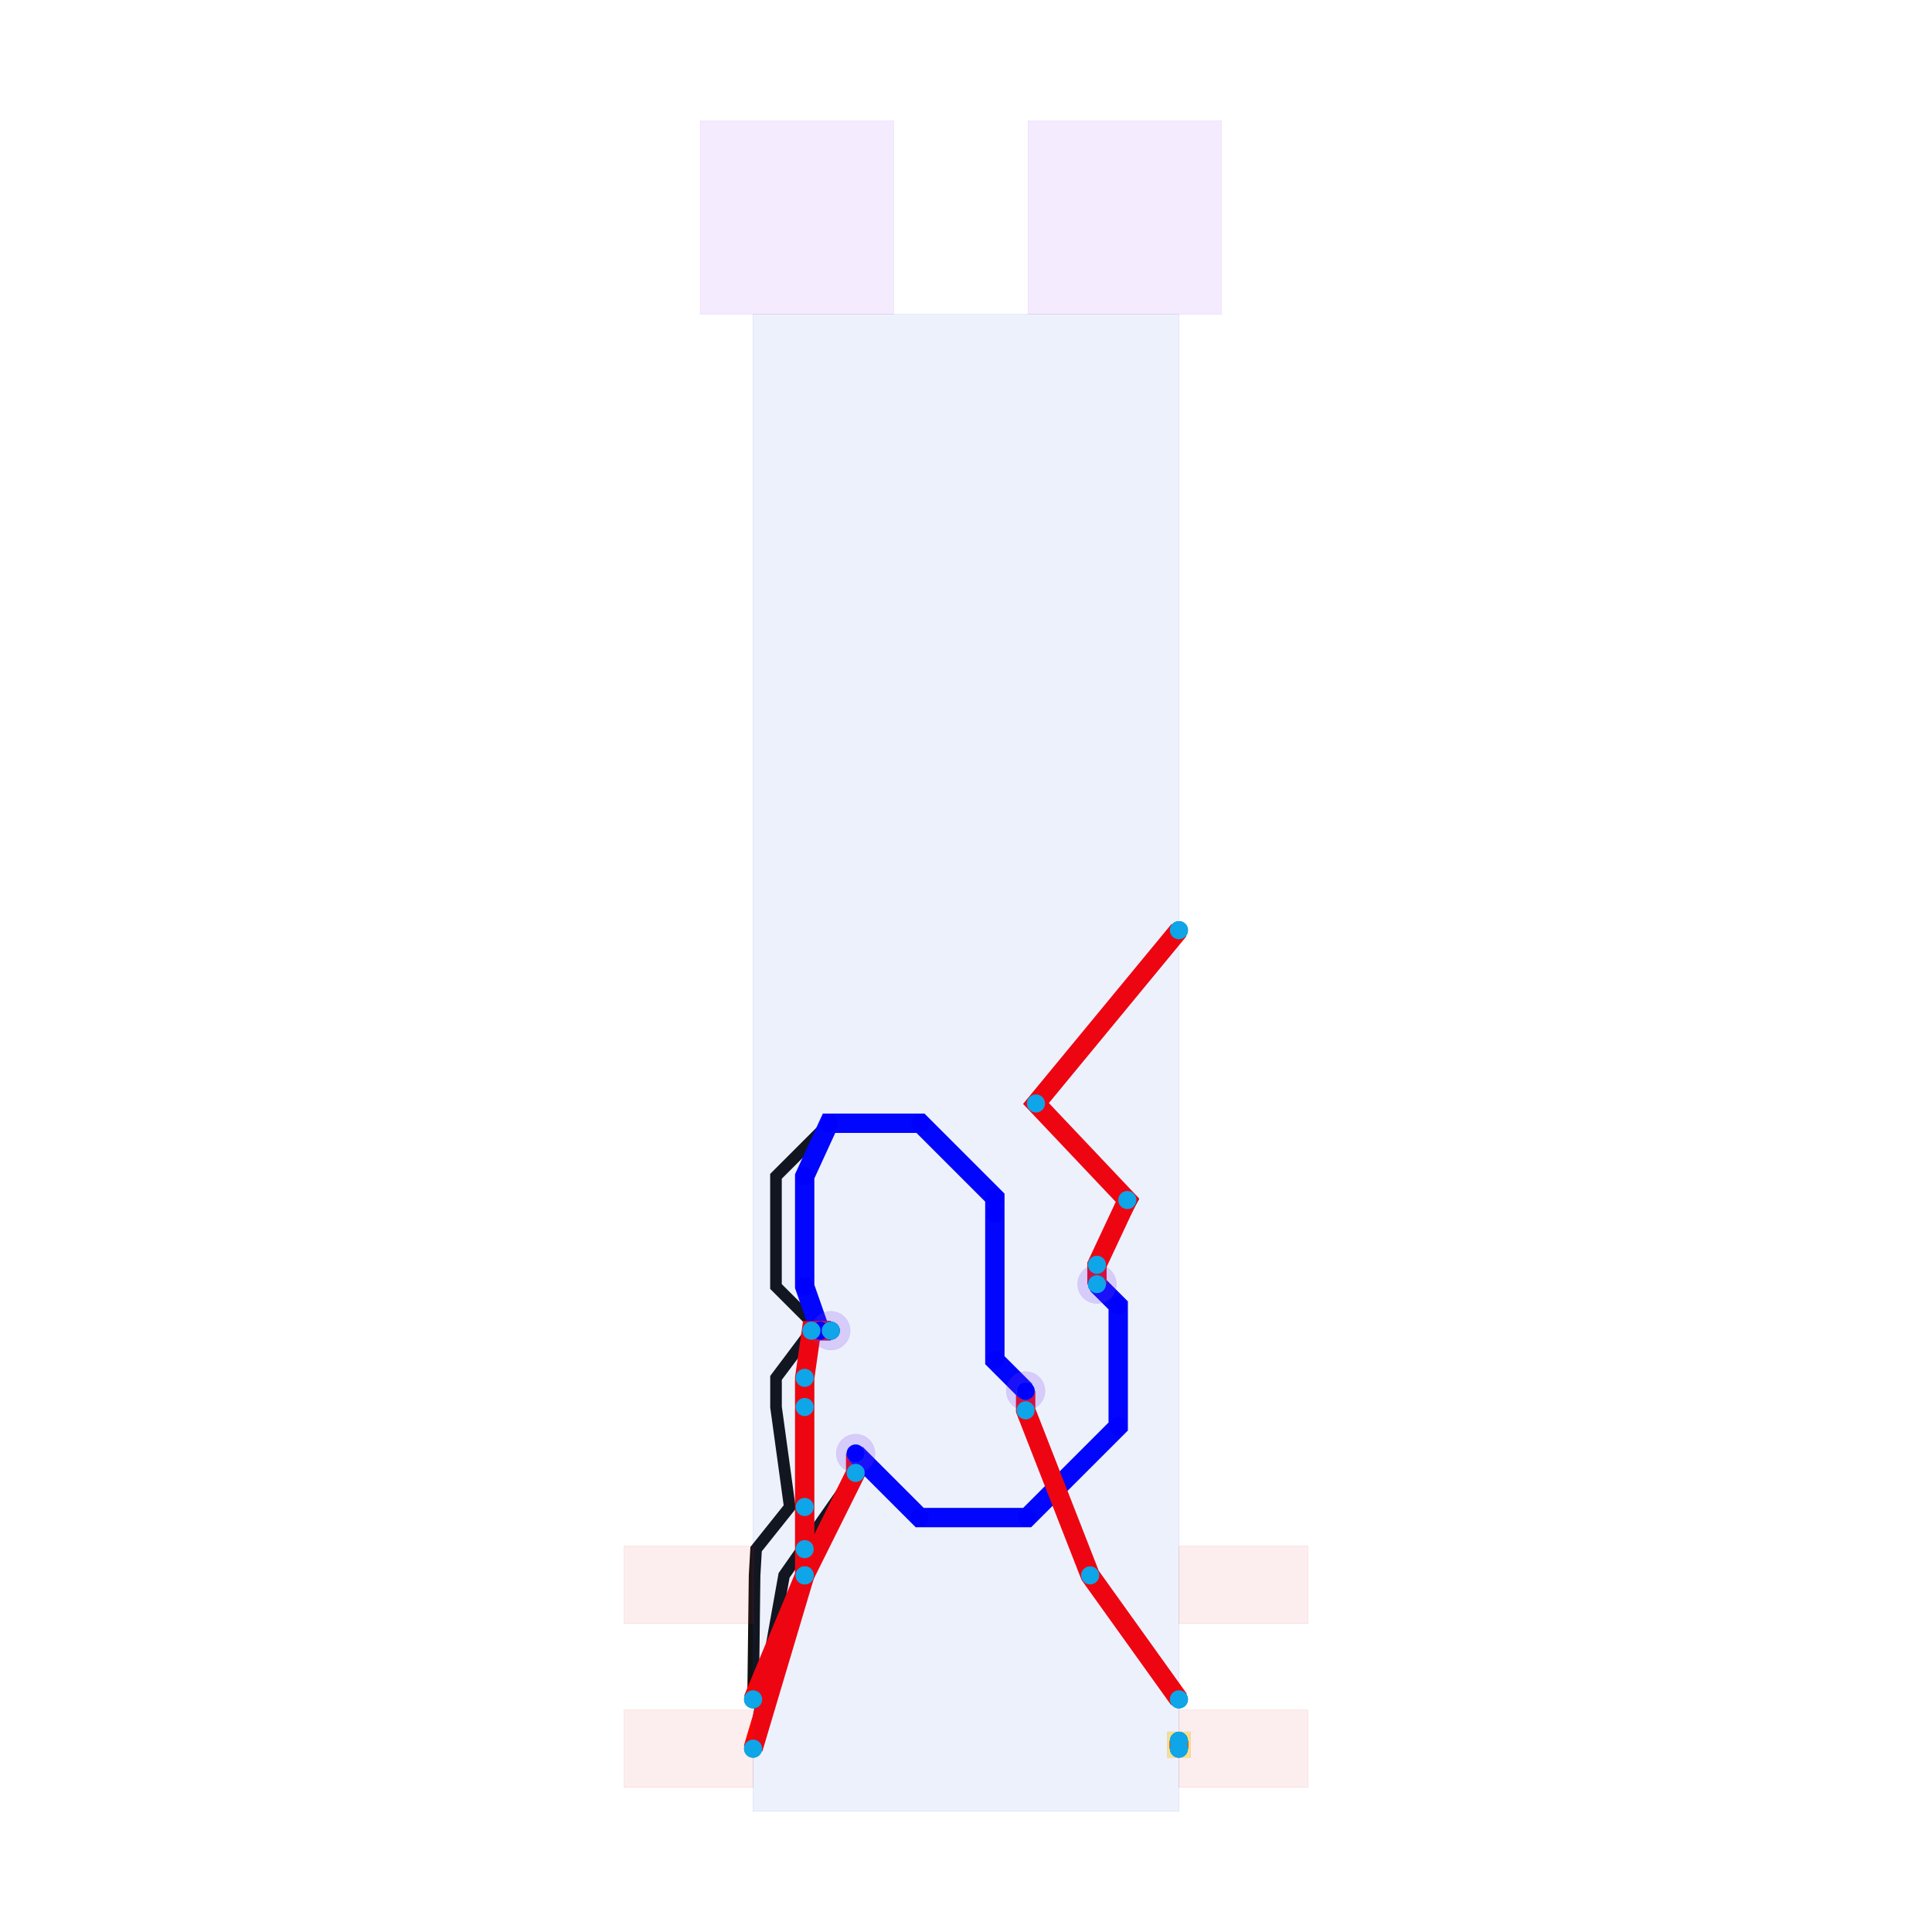
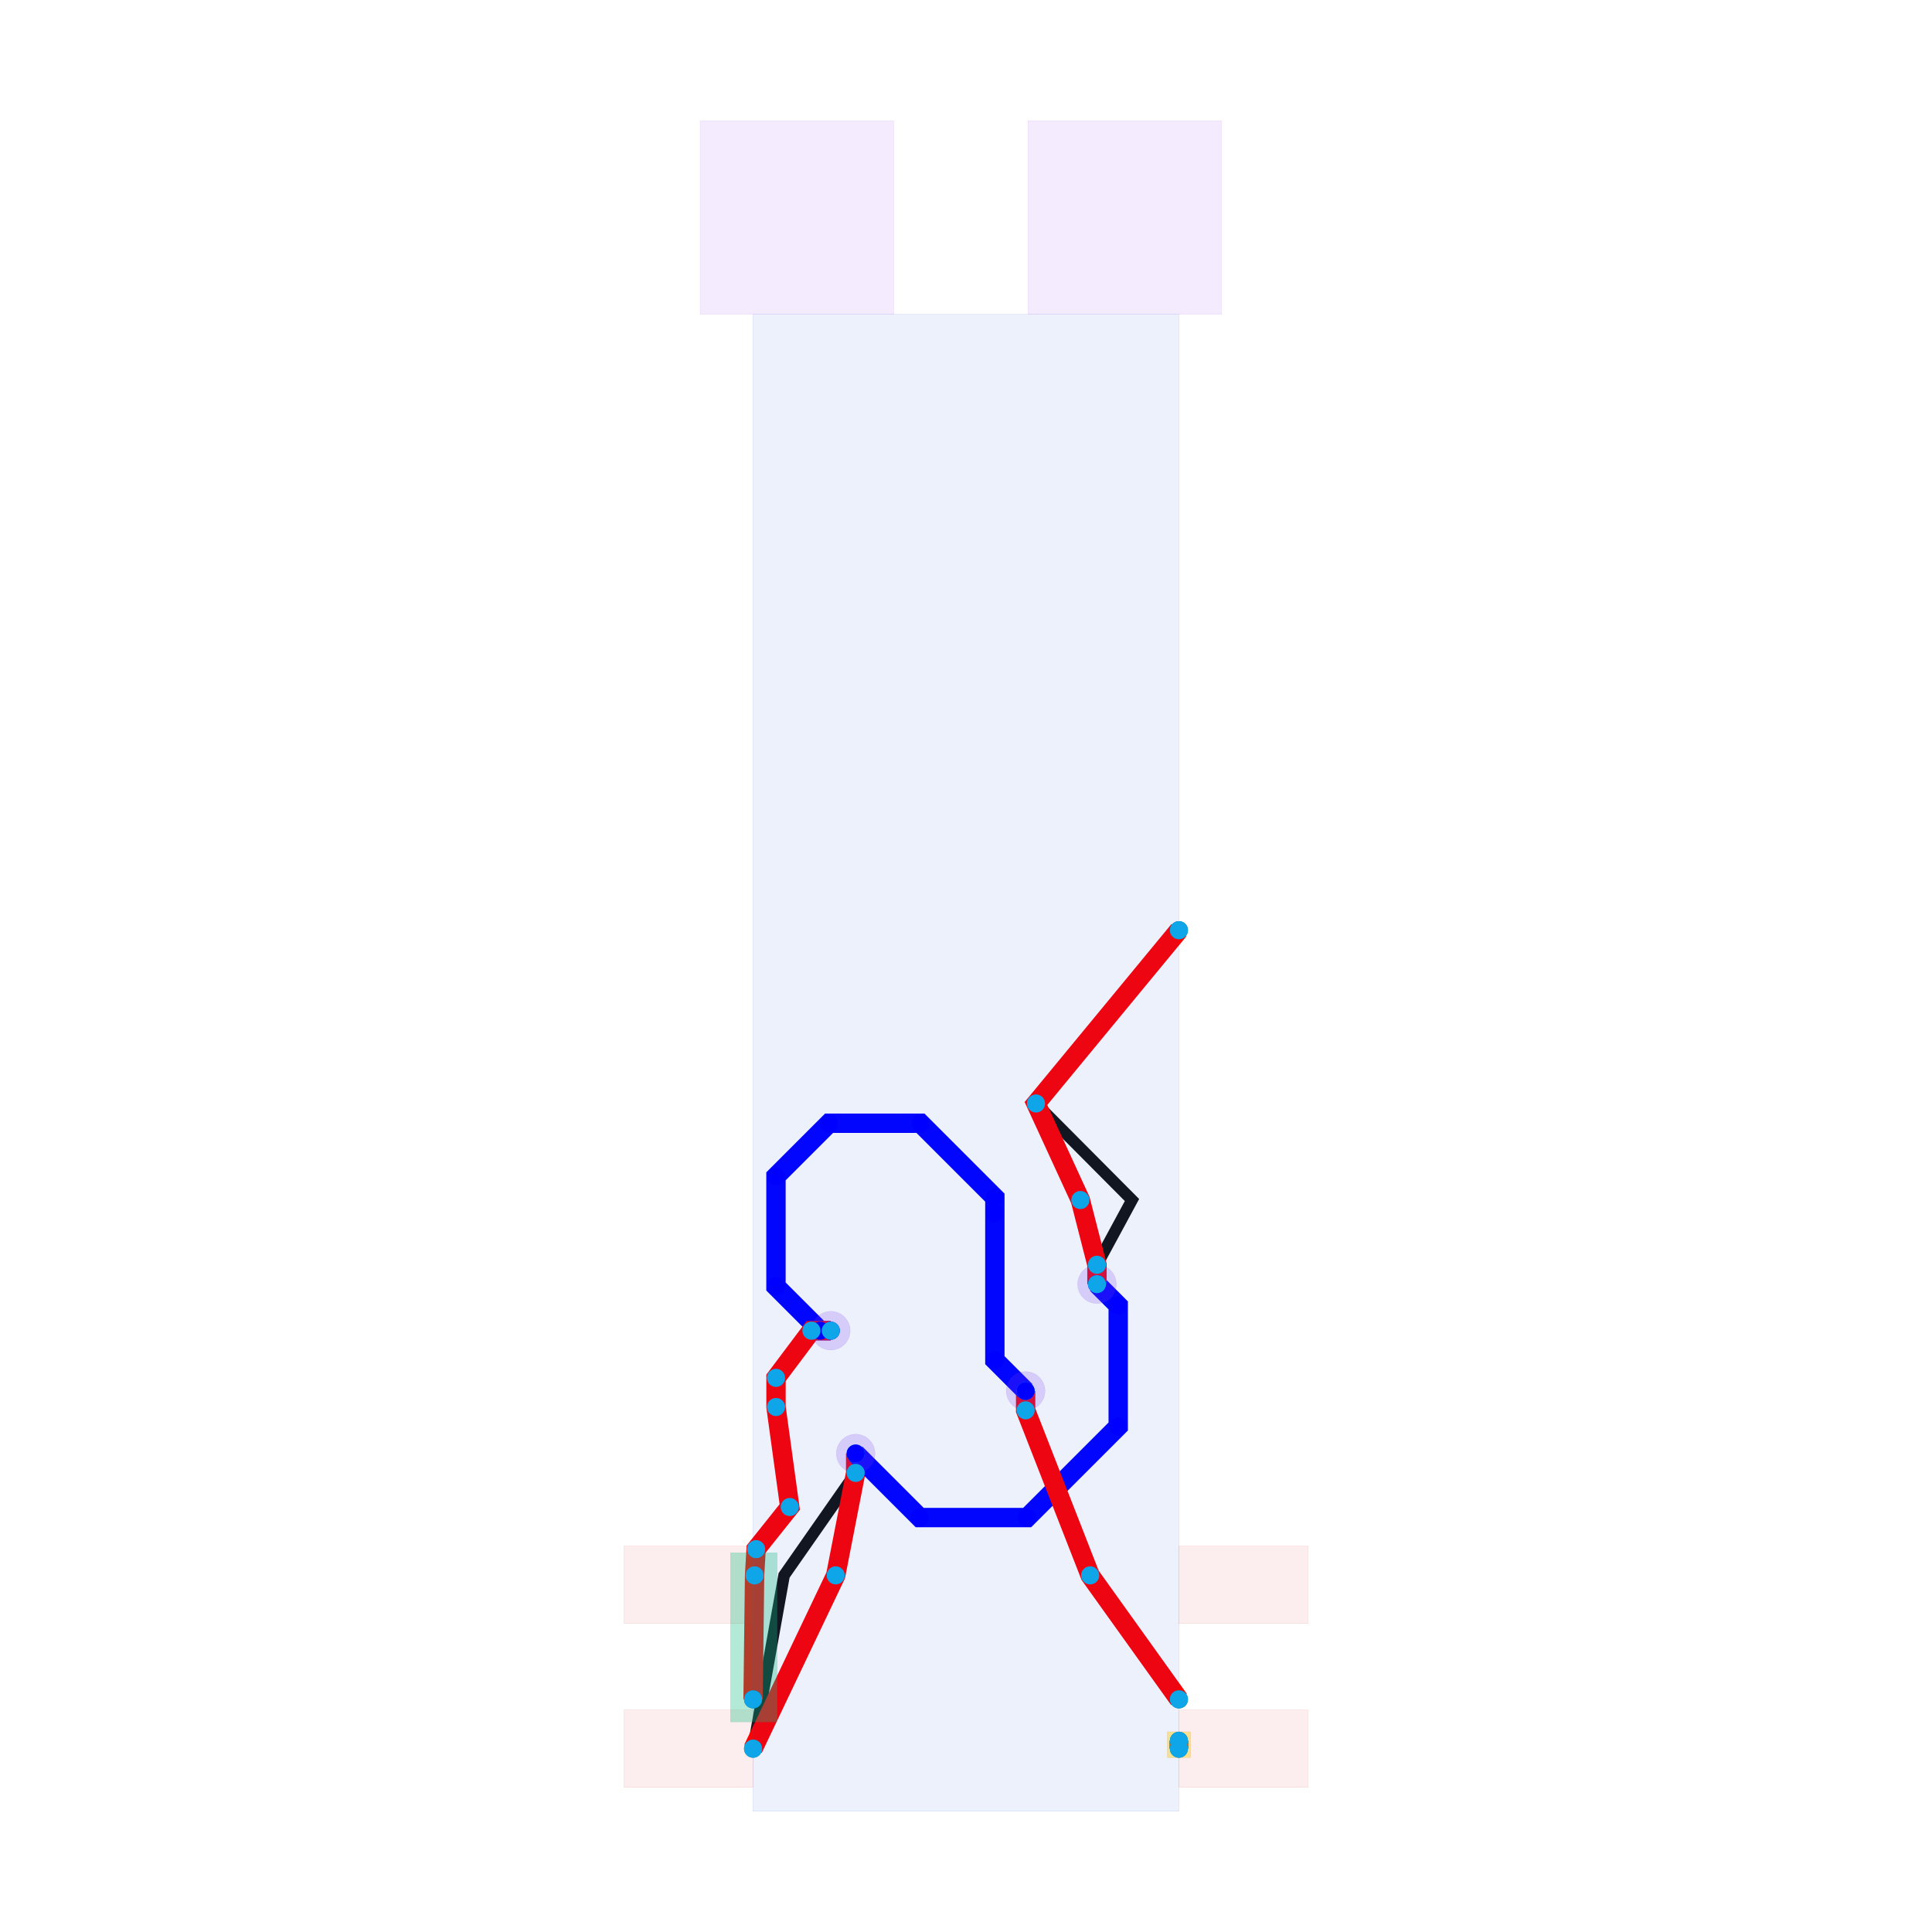
<svg xmlns="http://www.w3.org/2000/svg" width="640" height="640" viewBox="0 0 640 640">
  <rect width="100%" height="100%" fill="white" />
  <g>
    <polyline data-points="-22.1,6.945999999999999 -22.1,6.885" data-type="line" data-label="original:source_net_22_mst1" points="390.534,576.66 390.534,579.267" fill="none" stroke="#111111" stroke-width="3.847" />
  </g>
  <g>
    <polyline data-points="-25.4,6.885 -25.159678666666665,8.227865999999999 -24.604951,9.021963999999999 -24.604951,9.171964" data-type="line" data-label="original:source_net_8_mst2" points="249.466,579.267 259.739,521.862 283.452,487.916 283.452,481.504" fill="none" stroke="#111111" stroke-width="3.847" />
  </g>
  <g>
    <polyline data-points="-24.604951,9.171964 -24.604951,9.171964 -24.108639,8.675652 -23.276166,8.675652 -22.570486,9.381331999999999 -22.570486,10.319981999999998 -22.735174,10.484669999999998" data-type="line" data-label="original:source_net_8_mst2" points="283.452,481.504 283.452,481.504 304.669,502.72 340.255,502.72 370.422,472.554 370.422,432.428 363.382,425.388" fill="none" stroke="#111111" stroke-width="3.847" />
  </g>
  <g>
    <polyline data-points="-22.735174,10.484669999999998 -22.735174,10.484669999999998 -22.735174,10.634669999999998 -22.46373275,11.136552199999999 -23.207815833333335,11.884633999999998 -22.1,13.2275" data-type="line" data-label="original:source_net_8_mst2" points="363.382,425.388 363.382,425.388 363.382,418.976 374.985,397.521 343.177,365.542 390.534,308.137" fill="none" stroke="#111111" stroke-width="3.847" />
  </g>
  <g>
    <polyline data-points="-22.1,7.2669999999999995 -22.788034250000003,8.227865999999999 -23.287796,9.506799999999998 -23.287796,9.656799999999999" data-type="line" data-label="original:source_net_0" points="390.534,562.937 361.122,521.862 339.758,467.19 339.758,460.778" fill="none" stroke="#111111" stroke-width="3.847" />
  </g>
  <g>
    <polyline data-points="-23.287796,9.656799999999999 -23.287796,9.656799999999999 -23.52637,9.895373999999999 -23.52637,11.033787999999998 -23.52637,11.155012999999999 -24.102777,11.731419999999998 -24.811369,11.731419999999998 -25.222591,11.320197999999998 -25.222591,10.466365999999999 -24.880181,10.123955999999998 -24.797736,10.123955999999998" data-type="line" data-label="original:source_net_0" points="339.758,460.778 339.758,460.778 329.56,450.579 329.56,401.914 329.56,396.732 304.919,372.092 274.629,372.092 257.05,389.671 257.05,426.171 271.687,440.808 275.211,440.808" fill="none" stroke="#111111" stroke-width="3.847" />
  </g>
  <g>
    <polyline data-points="-24.797736,10.123955999999998 -24.797736,10.123955999999998 -24.947736,10.123956 -25.222219250000002,9.758369857837744 -25.22221975,9.532466099999999 -25.11575275,8.757753399999999 -25.3765525,8.431019777777777 -25.388276249999997,8.227865999999999 -25.4,7.2669999999999995" data-type="line" data-label="original:source_net_0" points="275.211,440.808 275.211,440.808 268.799,440.808 257.065,456.436 257.065,466.093 261.617,499.211 250.468,513.178 249.967,521.862 249.466,562.937" fill="none" stroke="#111111" stroke-width="3.847" />
  </g>
  <g>
    <polyline data-points="-22.1,6.945999999999999 -22.1,6.885" data-type="line" data-label="source_net_22_mst1" points="390.534,576.66 390.534,579.267" fill="none" stroke="#FF0000" stroke-width="6.412" />
  </g>
  <g>
-     <polyline data-points="-25.4,6.885 -25,8.227865999999999 -24.604951,9.021963999999999 -24.604951,9.171964" data-type="line" data-label="source_net_8_mst2" points="249.466,579.267 266.565,521.862 283.452,487.916 283.452,481.504" fill="none" stroke="#FF0000" stroke-width="6.412" />
+     <polyline data-points="-25.4,6.885 -24.759678666666666,8.227865999999999 -24.604951,9.021963999999999 -24.604951,9.171964" data-type="line" data-label="source_net_8_mst2" points="249.466,579.267 276.838,521.862 283.452,487.916 283.452,481.504" fill="none" stroke="#FF0000" stroke-width="6.412" />
  </g>
  <g>
    <polyline data-points="-24.604951,9.171964 -24.604951,9.171964 -24.108639,8.675652 -23.276166,8.675652 -22.570486,9.381331999999999 -22.570486,10.319981999999998 -22.735174,10.484669999999998" data-type="line" data-label="source_net_8_mst2" points="283.452,481.504 283.452,481.504 304.669,502.72 340.255,502.72 370.422,472.554 370.422,432.428 363.382,425.388" fill="none" stroke="#0000FF" stroke-width="6.412" />
  </g>
  <g>
-     <polyline data-points="-22.735174,10.484669999999998 -22.735174,10.484669999999998 -22.735174,10.634669999999998 -22.5,11.136552199999999 -23.207815833333335,11.884633999999998 -22.1,13.2275" data-type="line" data-label="source_net_8_mst2" points="363.382,425.388 363.382,425.388 363.382,418.976 373.435,397.521 343.177,365.542 390.534,308.137" fill="none" stroke="#FF0000" stroke-width="6.412" />
+     <polyline data-points="-22.735174,10.484669999999998 -22.735174,10.484669999999998 -22.735174,10.634669999999998 -22.863732749999997,11.136552199999999 -23.207815833333335,11.884633999999998 -22.1,13.2275" data-type="line" data-label="source_net_8_mst2" points="363.382,425.388 363.382,425.388 363.382,418.976 357.886,397.521 343.177,365.542 390.534,308.137" fill="none" stroke="#FF0000" stroke-width="6.412" />
  </g>
  <g>
    <polyline data-points="-22.1,7.2669999999999995 -22.788034250000003,8.227865999999999 -23.287796,9.506799999999998 -23.287796,9.656799999999999" data-type="line" data-label="source_net_0" points="390.534,562.937 361.122,521.862 339.758,467.19 339.758,460.778" fill="none" stroke="#FF0000" stroke-width="6.412" />
  </g>
  <g>
-     <polyline data-points="-23.287796,9.656799999999999 -23.287796,9.656799999999999 -23.52637,9.895373999999999 -23.52637,11.033787999999998 -23.52637,11.155012999999999 -24.102777,11.731419999999998 -24.811369,11.731419999999998 -25,11.320197999999998 -25,10.466365999999999 -24.880181,10.123955999999998 -24.797736,10.123955999999998" data-type="line" data-label="source_net_0" points="339.758,460.778 339.758,460.778 329.56,450.579 329.56,401.914 329.56,396.732 304.919,372.092 274.629,372.092 266.565,389.671 266.565,426.171 271.687,440.808 275.211,440.808" fill="none" stroke="#0000FF" stroke-width="6.412" />
-   </g>
-   <g>
-     <polyline data-points="-24.797736,10.123955999999998 -24.797736,10.123955999999998 -24.947736,10.123956 -25,9.758369857837744 -25,9.532466099999999 -25,8.757753399999999 -25,8.431019777777777 -25,8.227865999999999 -25.4,7.2669999999999995" data-type="line" data-label="source_net_0" points="275.211,440.808 275.211,440.808 268.799,440.808 266.565,456.436 266.565,466.093 266.565,499.211 266.565,513.178 266.565,521.862 249.466,562.937" fill="none" stroke="#FF0000" stroke-width="6.412" />
+     <polyline data-points="-23.287796,9.656799999999999 -23.287796,9.656799999999999 -23.52637,9.895373999999999 -23.52637,11.033787999999998 -23.52637,11.155012999999999 -24.102777,11.731419999999998 -24.811369,11.731419999999998 -25.222591,11.320197999999998 -25.222591,10.466365999999999 -24.880181,10.123955999999998 -24.797736,10.123955999999998" data-type="line" data-label="source_net_0" points="339.758,460.778 339.758,460.778 329.56,450.579 329.56,401.914 329.56,396.732 304.919,372.092 274.629,372.092 257.05,389.671 257.05,426.171 271.687,440.808 275.211,440.808" fill="none" stroke="#0000FF" stroke-width="6.412" />
+   </g>
+   <g>
+     <polyline data-points="-24.797736,10.123955999999998 -24.797736,10.123955999999998 -24.947736,10.123956 -25.222219250000002,9.758369857837744 -25.22221975,9.532466099999999 -25.11575275,8.757753399999999 -25.3765525,8.431019777777777 -25.388276249999997,8.227865999999999 -25.4,7.2669999999999995" data-type="line" data-label="source_net_0" points="275.211,440.808 275.211,440.808 268.799,440.808 257.065,456.436 257.065,466.093 261.617,499.211 250.468,513.178 249.967,521.862 249.466,562.937" fill="none" stroke="#FF0000" stroke-width="6.412" />
  </g>
  <g>
    <rect data-type="rect" data-label="cmn_7" data-x="-23.75" data-y="12.2" x="249.466" y="104.122" width="141.069" height="495.878" fill="rgba(29, 78, 216, 0.08)" stroke="#1d4ed8" stroke-width="0.023" />
  </g>
  <g>
    <rect data-type="rect" data-label="obstacle:rect:0" data-x="-21.6" data-y="8.155" x="390.534" y="512.153" width="42.748" height="25.649" fill="rgba(220, 38, 38, 0.08)" stroke="#dc2626" stroke-width="0.023" />
  </g>
  <g>
    <rect data-type="rect" data-label="obstacle:rect:1" data-x="-21.6" data-y="6.885" x="390.534" y="566.443" width="42.748" height="25.649" fill="rgba(220, 38, 38, 0.08)" stroke="#dc2626" stroke-width="0.023" />
  </g>
  <g>
    <rect data-type="rect" data-label="obstacle:rect:2" data-x="-25.9" data-y="8.155" x="206.718" y="512.153" width="42.748" height="25.649" fill="rgba(220, 38, 38, 0.08)" stroke="#dc2626" stroke-width="0.023" />
  </g>
  <g>
    <rect data-type="rect" data-label="obstacle:rect:3" data-x="-25.9" data-y="6.885" x="206.718" y="566.443" width="42.748" height="25.649" fill="rgba(220, 38, 38, 0.08)" stroke="#dc2626" stroke-width="0.023" />
  </g>
  <g>
    <rect data-type="rect" data-label="obstacle:oval:4" data-x="-25.06" data-y="18.75" x="231.939" y="40" width="64.122" height="64.122" fill="rgba(168, 85, 247, 0.12)" stroke="#a855f7" stroke-width="0.023" />
  </g>
  <g>
    <rect data-type="rect" data-label="obstacle:oval:5" data-x="-22.52" data-y="18.75" x="340.519" y="40" width="64.122" height="64.122" fill="rgba(168, 85, 247, 0.12)" stroke="#a855f7" stroke-width="0.023" />
  </g>
  <g>
    <rect data-type="rect" data-label="boundry-violation:0:0" data-x="-22.1" data-y="6.9155" x="386.687" y="573.689" width="7.695" height="8.55" fill="rgba(250, 204, 21, 0.45)" stroke="#b45309" stroke-width="0.023" />
+   </g>
+   <g>
+     <rect data-type="rect" data-label="trace-violation:1:s0:2:s20:top" data-x="-25.394138124999998" data-y="7.747432999999999" x="241.985" y="514.381" width="15.463" height="56.037" fill="rgba(16, 185, 129, 0.32)" stroke="#059669" stroke-width="0.023" />
  </g>
  <circle data-type="circle" data-label="" data-x="-24.604951" data-y="9.171964" cx="283.452" cy="481.504" r="6.412" fill="rgba(124, 58, 237, 0.2)" stroke="#7c3aed" stroke-width="0.023" />
  <circle data-type="circle" data-label="" data-x="-22.735174" data-y="10.484669999999998" cx="363.382" cy="425.388" r="6.412" fill="rgba(124, 58, 237, 0.2)" stroke="#7c3aed" stroke-width="0.023" />
  <circle data-type="circle" data-label="" data-x="-23.287796" data-y="9.656799999999999" cx="339.758" cy="460.778" r="6.412" fill="rgba(124, 58, 237, 0.2)" stroke="#7c3aed" stroke-width="0.023" />
  <circle data-type="circle" data-label="" data-x="-24.797736" data-y="10.123955999999998" cx="275.211" cy="440.808" r="6.412" fill="rgba(124, 58, 237, 0.2)" stroke="#7c3aed" stroke-width="0.023" />
  <g>
    <circle data-type="point" data-label="source_net_22_mst1" data-x="-22.1" data-y="6.945999999999999" cx="390.534" cy="576.66" r="3" fill="#0f766e" />
  </g>
  <g>
    <circle data-type="point" data-label="source_net_22_mst1" data-x="-22.1" data-y="6.885" cx="390.534" cy="579.267" r="3" fill="#0f766e" />
  </g>
  <g>
    <circle data-type="point" data-label="source_net_0" data-x="-22.1" data-y="7.2669999999999995" cx="390.534" cy="562.937" r="3" fill="#0f766e" />
  </g>
  <g>
    <circle data-type="point" data-label="source_net_0" data-x="-25.4" data-y="7.2669999999999995" cx="249.466" cy="562.937" r="3" fill="#0f766e" />
  </g>
  <g>
    <circle data-type="point" data-label="source_net_8_mst2" data-x="-25.4" data-y="6.885" cx="249.466" cy="579.267" r="3" fill="#0f766e" />
  </g>
  <g>
    <circle data-type="point" data-label="source_net_8_mst2" data-x="-22.1" data-y="13.2275" cx="390.534" cy="308.137" r="3" fill="#0f766e" />
  </g>
  <g>
    <circle data-type="point" data-label="" data-x="-22.1" data-y="6.945999999999999" cx="390.534" cy="576.66" r="3" fill="#0ea5e9" />
  </g>
  <g>
    <circle data-type="point" data-label="" data-x="-22.1" data-y="6.885" cx="390.534" cy="579.267" r="3" fill="#0ea5e9" />
  </g>
  <g>
    <circle data-type="point" data-label="" data-x="-25.4" data-y="6.885" cx="249.466" cy="579.267" r="3" fill="#0ea5e9" />
  </g>
  <g>
-     <circle data-type="point" data-label="" data-x="-25" data-y="8.227865999999999" cx="266.565" cy="521.862" r="3" fill="#0ea5e9" />
+     <circle data-type="point" data-label="" data-x="-24.759678666666666" data-y="8.227865999999999" cx="276.838" cy="521.862" r="3" fill="#0ea5e9" />
  </g>
  <g>
    <circle data-type="point" data-label="" data-x="-24.604951" data-y="9.021963999999999" cx="283.452" cy="487.916" r="3" fill="#0ea5e9" />
  </g>
  <g>
    <circle data-type="point" data-label="" data-x="-24.604951" data-y="9.171964" cx="283.452" cy="481.504" r="3" fill="#0ea5e9" />
  </g>
  <g>
    <circle data-type="point" data-label="" data-x="-24.604951" data-y="9.171964" cx="283.452" cy="481.504" r="3" fill="#0000FF" />
  </g>
  <g>
    <circle data-type="point" data-label="" data-x="-24.108639" data-y="8.675652" cx="304.669" cy="502.72" r="3" fill="#0000FF" />
  </g>
  <g>
    <circle data-type="point" data-label="" data-x="-23.276166" data-y="8.675652" cx="340.255" cy="502.72" r="3" fill="#0000FF" />
  </g>
  <g>
    <circle data-type="point" data-label="" data-x="-22.570486" data-y="9.381331999999999" cx="370.422" cy="472.554" r="3" fill="#0000FF" />
  </g>
  <g>
    <circle data-type="point" data-label="" data-x="-22.570486" data-y="10.319981999999998" cx="370.422" cy="432.428" r="3" fill="#0000FF" />
  </g>
  <g>
    <circle data-type="point" data-label="" data-x="-22.735174" data-y="10.484669999999998" cx="363.382" cy="425.388" r="3" fill="#0000FF" />
  </g>
  <g>
    <circle data-type="point" data-label="" data-x="-22.735174" data-y="10.484669999999998" cx="363.382" cy="425.388" r="3" fill="#0ea5e9" />
  </g>
  <g>
    <circle data-type="point" data-label="" data-x="-22.735174" data-y="10.634669999999998" cx="363.382" cy="418.976" r="3" fill="#0ea5e9" />
  </g>
  <g>
-     <circle data-type="point" data-label="" data-x="-22.5" data-y="11.136552199999999" cx="373.435" cy="397.521" r="3" fill="#0ea5e9" />
+     <circle data-type="point" data-label="" data-x="-22.863732749999997" data-y="11.136552199999999" cx="357.886" cy="397.521" r="3" fill="#0ea5e9" />
  </g>
  <g>
    <circle data-type="point" data-label="" data-x="-23.207815833333335" data-y="11.884633999999998" cx="343.177" cy="365.542" r="3" fill="#0ea5e9" />
  </g>
  <g>
    <circle data-type="point" data-label="" data-x="-22.1" data-y="13.2275" cx="390.534" cy="308.137" r="3" fill="#0ea5e9" />
  </g>
  <g>
    <circle data-type="point" data-label="" data-x="-22.1" data-y="7.2669999999999995" cx="390.534" cy="562.937" r="3" fill="#0ea5e9" />
  </g>
  <g>
    <circle data-type="point" data-label="" data-x="-22.788034250000003" data-y="8.227865999999999" cx="361.122" cy="521.862" r="3" fill="#0ea5e9" />
  </g>
  <g>
    <circle data-type="point" data-label="" data-x="-23.287796" data-y="9.506799999999998" cx="339.758" cy="467.19" r="3" fill="#0ea5e9" />
  </g>
  <g>
    <circle data-type="point" data-label="" data-x="-23.287796" data-y="9.656799999999999" cx="339.758" cy="460.778" r="3" fill="#0ea5e9" />
  </g>
  <g>
    <circle data-type="point" data-label="" data-x="-23.287796" data-y="9.656799999999999" cx="339.758" cy="460.778" r="3" fill="#0000FF" />
  </g>
  <g>
    <circle data-type="point" data-label="" data-x="-23.52637" data-y="9.895373999999999" cx="329.56" cy="450.579" r="3" fill="#0000FF" />
  </g>
  <g>
    <circle data-type="point" data-label="" data-x="-23.52637" data-y="11.033787999999998" cx="329.56" cy="401.914" r="3" fill="#0000FF" />
  </g>
  <g>
    <circle data-type="point" data-label="" data-x="-23.52637" data-y="11.155012999999999" cx="329.56" cy="396.732" r="3" fill="#0000FF" />
  </g>
  <g>
    <circle data-type="point" data-label="" data-x="-24.102777" data-y="11.731419999999998" cx="304.919" cy="372.092" r="3" fill="#0000FF" />
  </g>
  <g>
    <circle data-type="point" data-label="" data-x="-24.811369" data-y="11.731419999999998" cx="274.629" cy="372.092" r="3" fill="#0000FF" />
  </g>
  <g>
-     <circle data-type="point" data-label="" data-x="-25" data-y="11.320197999999998" cx="266.565" cy="389.671" r="3" fill="#0000FF" />
-   </g>
-   <g>
-     <circle data-type="point" data-label="" data-x="-25" data-y="10.466365999999999" cx="266.565" cy="426.171" r="3" fill="#0000FF" />
+     <circle data-type="point" data-label="" data-x="-25.222591" data-y="11.320197999999998" cx="257.05" cy="389.671" r="3" fill="#0000FF" />
+   </g>
+   <g>
+     <circle data-type="point" data-label="" data-x="-25.222591" data-y="10.466365999999999" cx="257.05" cy="426.171" r="3" fill="#0000FF" />
  </g>
  <g>
    <circle data-type="point" data-label="" data-x="-24.880181" data-y="10.123955999999998" cx="271.687" cy="440.808" r="3" fill="#0000FF" />
  </g>
  <g>
    <circle data-type="point" data-label="" data-x="-24.797736" data-y="10.123955999999998" cx="275.211" cy="440.808" r="3" fill="#0000FF" />
  </g>
  <g>
    <circle data-type="point" data-label="" data-x="-24.797736" data-y="10.123955999999998" cx="275.211" cy="440.808" r="3" fill="#0ea5e9" />
  </g>
  <g>
    <circle data-type="point" data-label="" data-x="-24.947736" data-y="10.123956" cx="268.799" cy="440.808" r="3" fill="#0ea5e9" />
  </g>
  <g>
-     <circle data-type="point" data-label="" data-x="-25" data-y="9.758369857837744" cx="266.565" cy="456.436" r="3" fill="#0ea5e9" />
-   </g>
-   <g>
-     <circle data-type="point" data-label="" data-x="-25" data-y="9.532466099999999" cx="266.565" cy="466.093" r="3" fill="#0ea5e9" />
-   </g>
-   <g>
-     <circle data-type="point" data-label="" data-x="-25" data-y="8.757753399999999" cx="266.565" cy="499.211" r="3" fill="#0ea5e9" />
-   </g>
-   <g>
-     <circle data-type="point" data-label="" data-x="-25" data-y="8.431019777777777" cx="266.565" cy="513.178" r="3" fill="#0ea5e9" />
-   </g>
-   <g>
-     <circle data-type="point" data-label="" data-x="-25" data-y="8.227865999999999" cx="266.565" cy="521.862" r="3" fill="#0ea5e9" />
+     <circle data-type="point" data-label="" data-x="-25.222219250000002" data-y="9.758369857837744" cx="257.065" cy="456.436" r="3" fill="#0ea5e9" />
+   </g>
+   <g>
+     <circle data-type="point" data-label="" data-x="-25.22221975" data-y="9.532466099999999" cx="257.065" cy="466.093" r="3" fill="#0ea5e9" />
+   </g>
+   <g>
+     <circle data-type="point" data-label="" data-x="-25.11575275" data-y="8.757753399999999" cx="261.617" cy="499.211" r="3" fill="#0ea5e9" />
+   </g>
+   <g>
+     <circle data-type="point" data-label="" data-x="-25.3765525" data-y="8.431019777777777" cx="250.468" cy="513.178" r="3" fill="#0ea5e9" />
+   </g>
+   <g>
+     <circle data-type="point" data-label="" data-x="-25.388276249999997" data-y="8.227865999999999" cx="249.967" cy="521.862" r="3" fill="#0ea5e9" />
  </g>
  <g>
    <circle data-type="point" data-label="" data-x="-25.4" data-y="7.2669999999999995" cx="249.466" cy="562.937" r="3" fill="#0ea5e9" />
  </g>
  <g id="crosshair" style="display: none">
    <line id="crosshair-h" y1="0" y2="640" stroke="#666" stroke-width="0.5" />
    <line id="crosshair-v" x1="0" x2="640" stroke="#666" stroke-width="0.5" />
    <text id="coordinates" font-family="monospace" font-size="12" fill="#666" />
  </g>
</svg>
